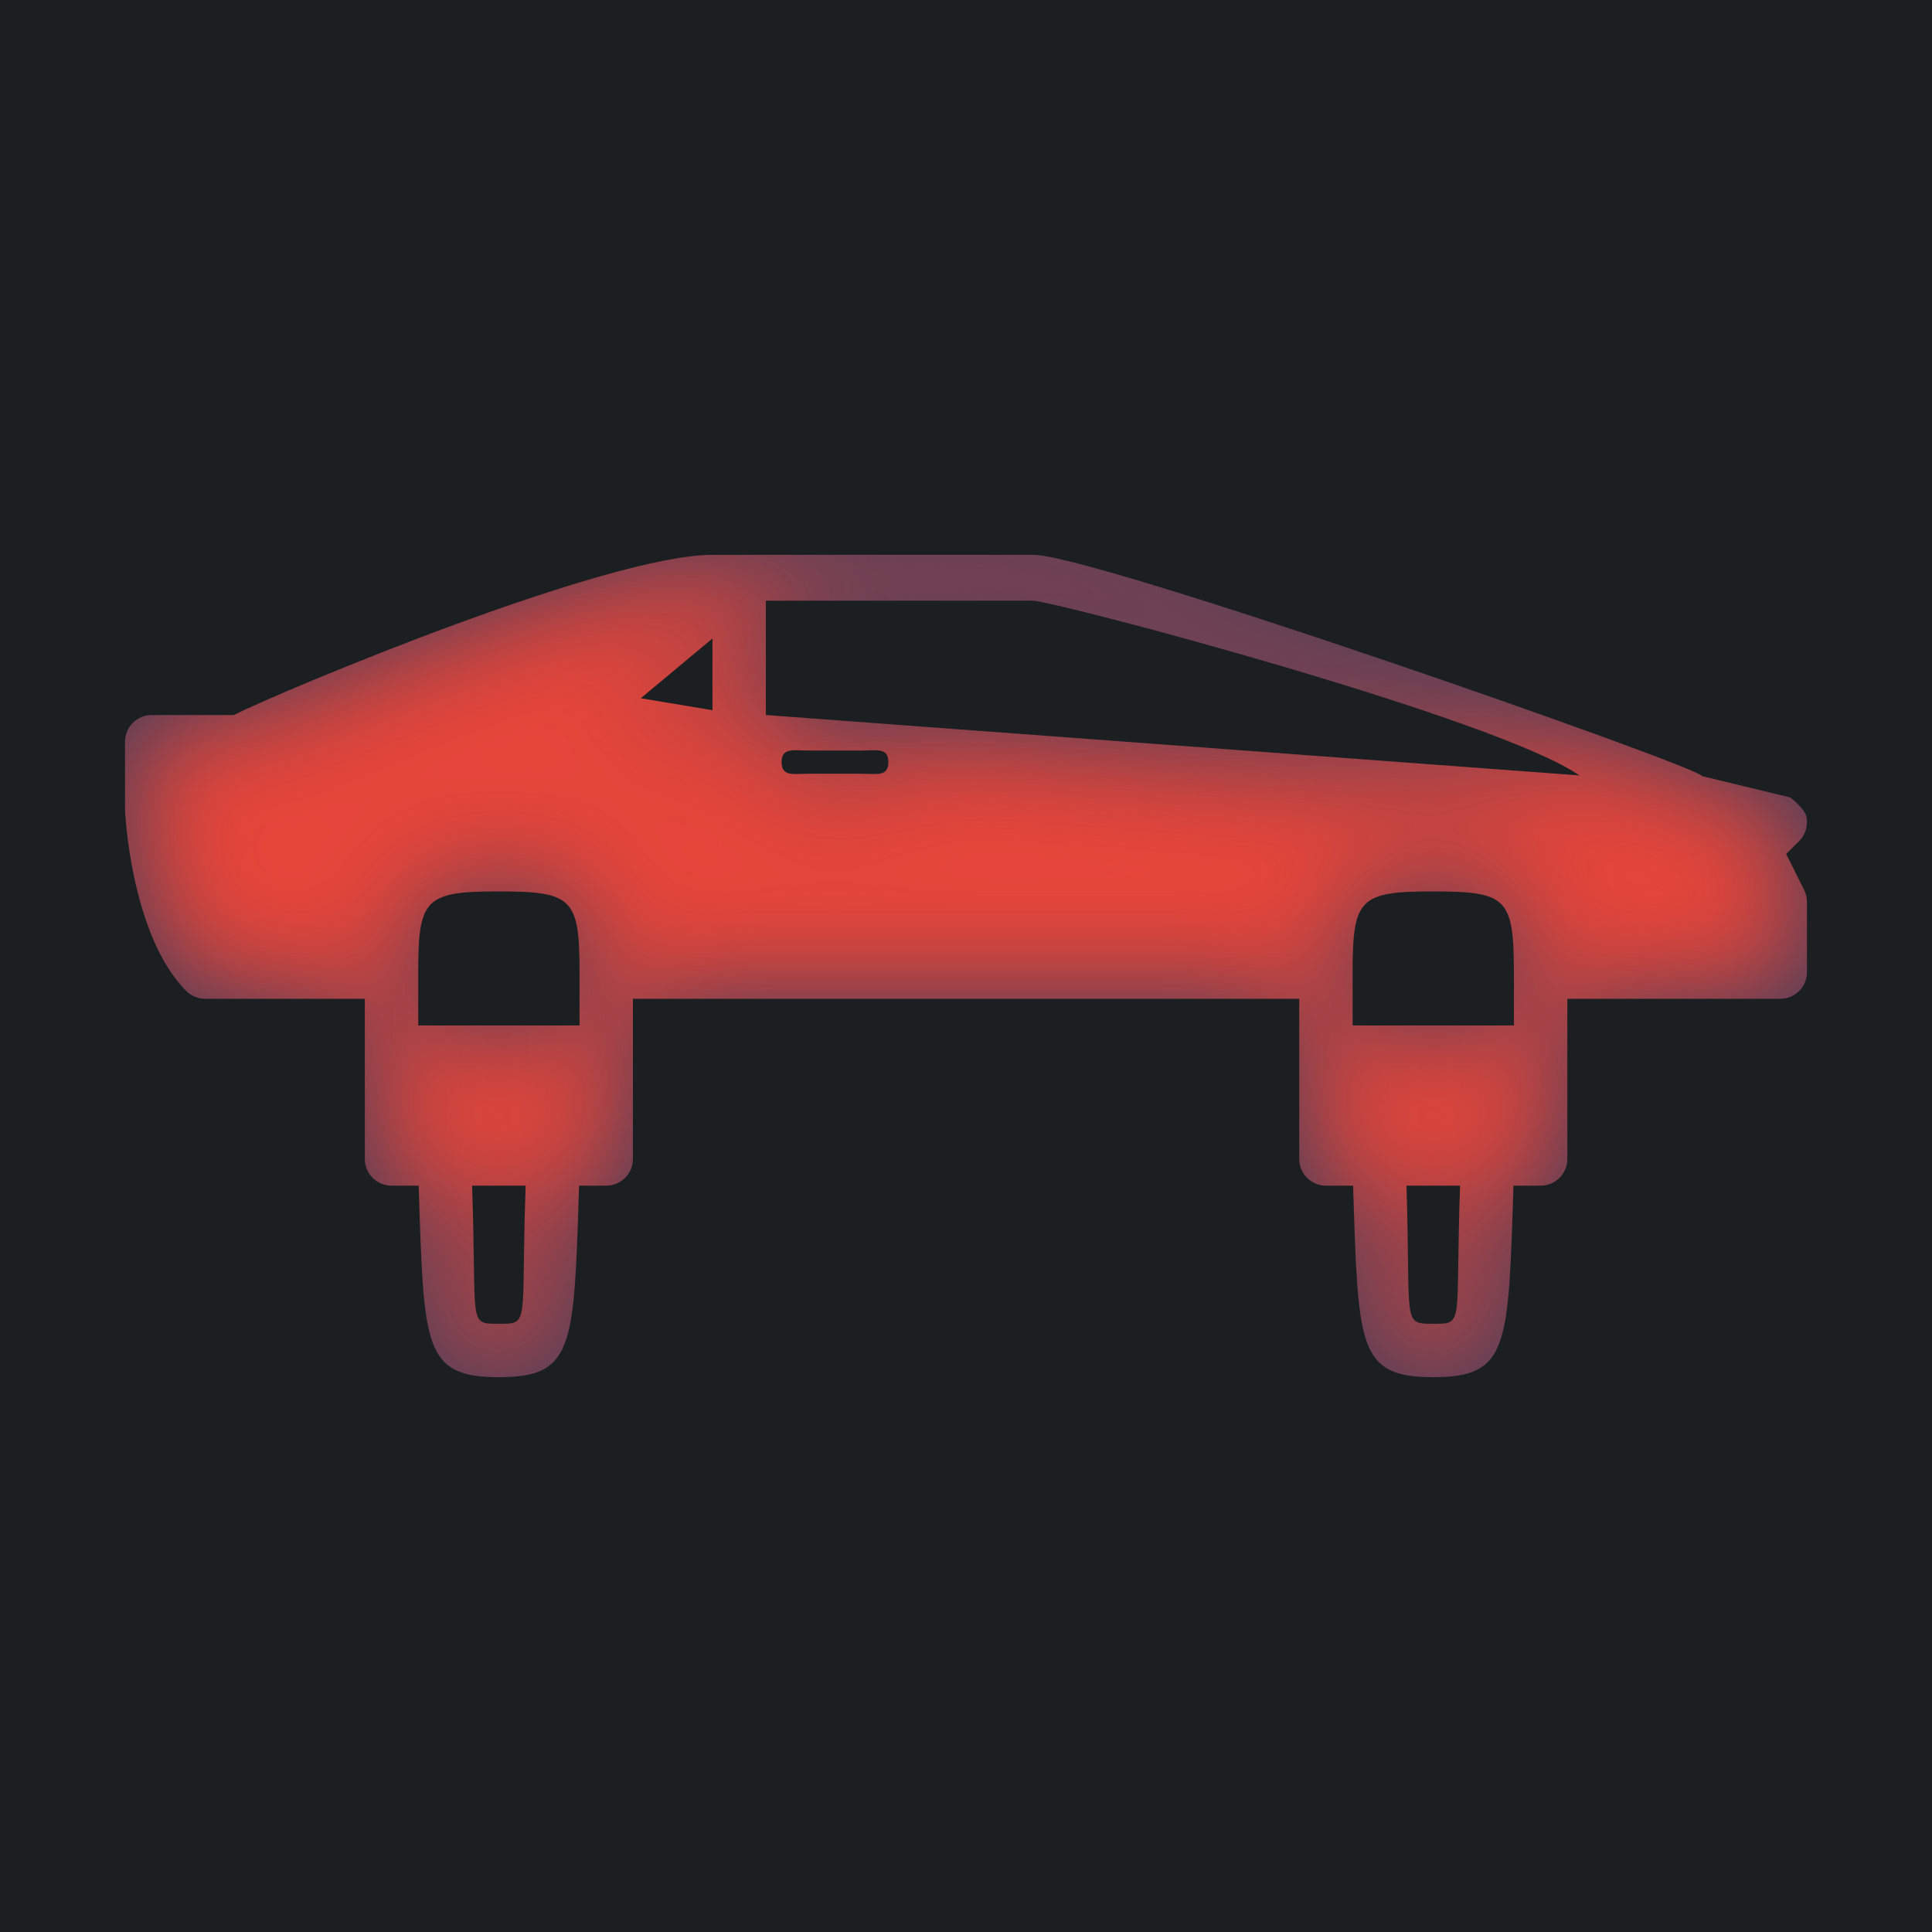
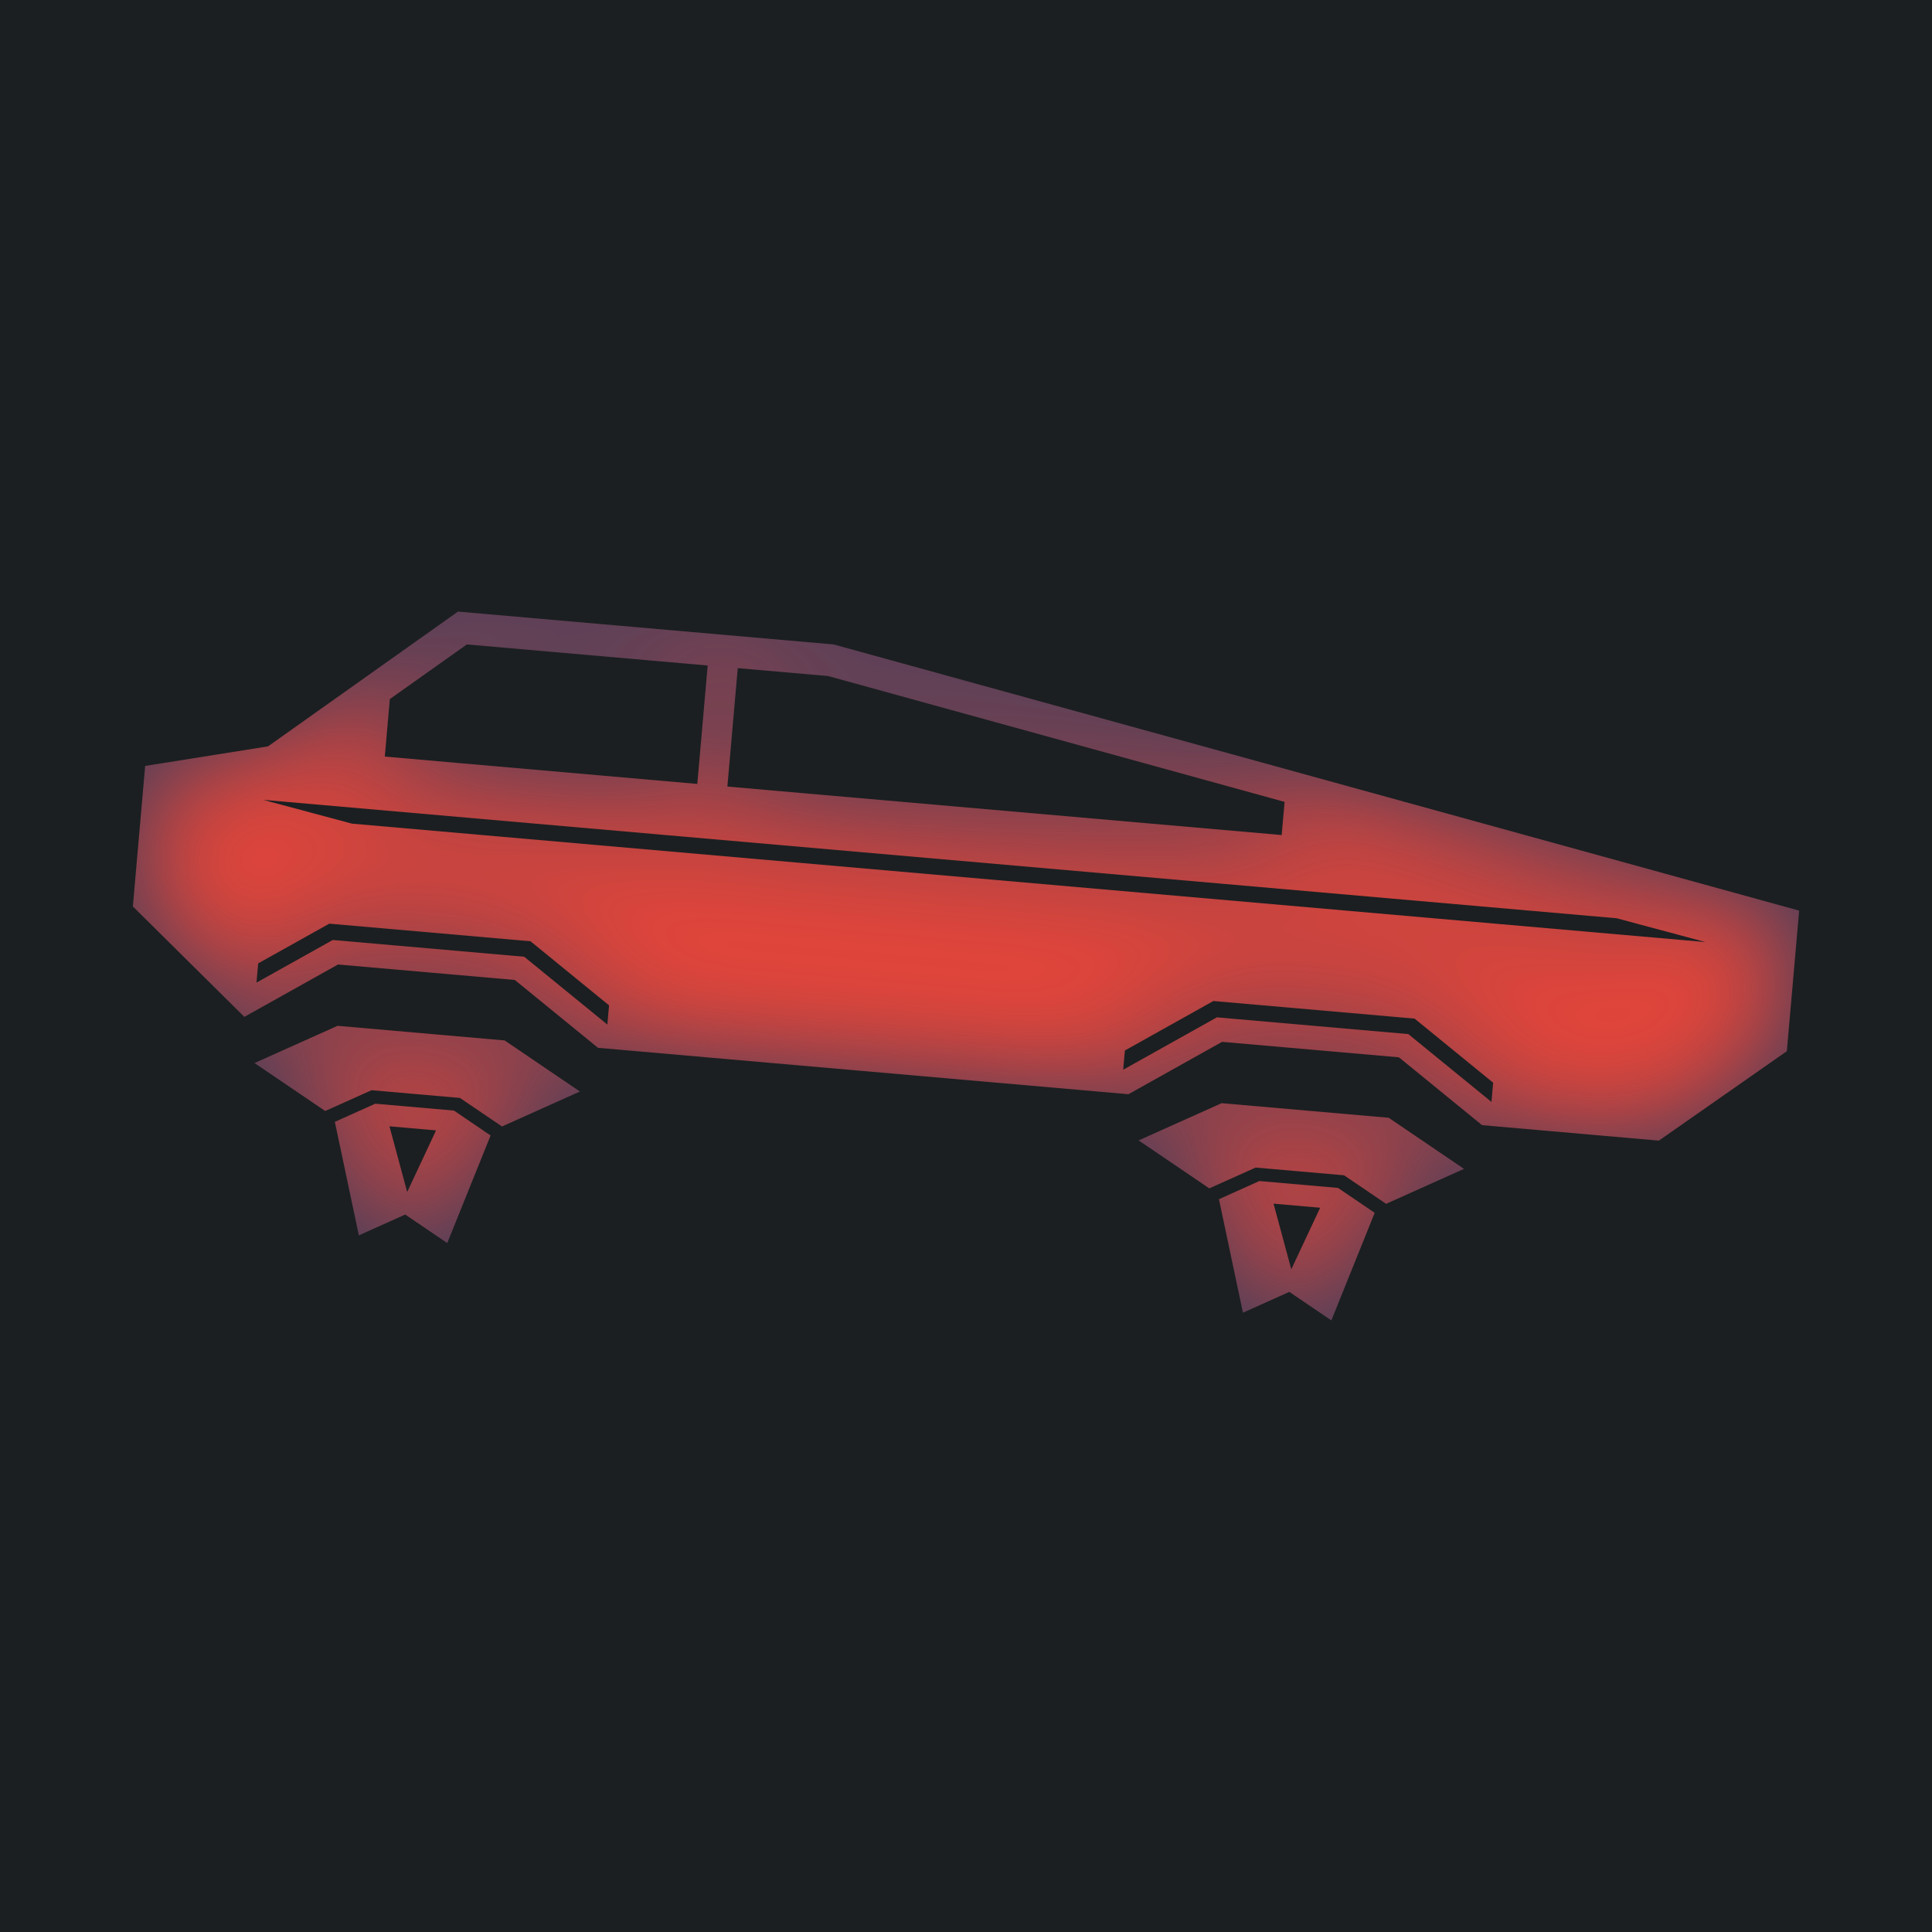
- <svg xmlns="http://www.w3.org/2000/svg" width="512" height="512" viewBox="0 0 512 512" version="1.1" id="svg8" xml:space="preserve">
-   <defs id="defs12">
-     <filter style="color-interpolation-filters:sRGB;" id="filter875" x="-0.313" y="-0.169" width="1.609" height="1.328">
-       <feFlood flood-opacity="1" flood-color="rgb(58,63,94)" result="flood" id="feFlood865" />
-       <feComposite in="flood" in2="SourceGraphic" operator="out" result="composite1" id="feComposite867" />
-       <feGaussianBlur in="composite1" stdDeviation="15" result="blur" id="feGaussianBlur869" />
-       <feOffset dx="0" dy="0" result="offset" id="feOffset871" />
-       <feComposite in="offset" in2="SourceGraphic" operator="atop" result="composite2" id="feComposite873" />
+ <svg xmlns="http://www.w3.org/2000/svg" width="512mm" height="512mm" viewBox="0 0 512 512" version="1.1" id="svg1">
+   <defs id="defs1">
+     <filter style="color-interpolation-filters:sRGB;" id="filter19" x="-0.082" y="-0.192" width="1.163" height="1.383">
+       <feFlood result="flood" in="SourceGraphic" flood-opacity="1" flood-color="rgb(58,63,94)" id="feFlood18" />
+       <feGaussianBlur result="blur" in="SourceGraphic" stdDeviation="15" id="feGaussianBlur18" />
+       <feOffset result="offset" in="blur" dx="0" dy="0" id="feOffset18" />
+       <feComposite result="comp1" operator="out" in="flood" in2="offset" id="feComposite18" />
+       <feComposite result="comp2" operator="atop" in="comp1" in2="SourceGraphic" id="feComposite19" />
    </filter>
-     <filter style="color-interpolation-filters:sRGB;" id="filter1015" x="-0.082" y="-0.044" width="1.164" height="1.088">
-       <feFlood flood-opacity="1" flood-color="rgb(58,63,94)" result="flood" id="feFlood1005" />
-       <feComposite in="flood" in2="SourceGraphic" operator="out" result="composite1" id="feComposite1007" />
-       <feGaussianBlur in="composite1" stdDeviation="8.302" result="blur" id="feGaussianBlur1009" />
-       <feOffset dx="0" dy="0" result="offset" id="feOffset1011" />
-       <feComposite in="offset" in2="SourceGraphic" operator="atop" result="composite2" id="feComposite1013" />
-     </filter>
-     <filter style="color-interpolation-filters:sRGB;" id="filter35638" x="-0.057" y="-0.131" width="1.114" height="1.261">
-       <feFlood flood-opacity="1" flood-color="rgb(58,63,94)" result="flood" id="feFlood35628" />
-       <feComposite in="flood" in2="SourceGraphic" operator="out" result="composite1" id="feComposite35630" />
-       <feGaussianBlur in="composite1" stdDeviation="6" result="blur" id="feGaussianBlur35632" />
-       <feOffset dx="0" dy="0" result="offset" id="feOffset35634" />
-       <feComposite in="offset" in2="SourceGraphic" operator="atop" result="composite2" id="feComposite35636" />
-     </filter>
-     <filter style="color-interpolation-filters:sRGB;" id="filter35813" x="-0.053" y="-0.07" width="1.107" height="1.139">
-       <feFlood flood-opacity="1" flood-color="rgb(58,63,94)" result="flood" id="feFlood35803" />
-       <feComposite in="flood" in2="SourceGraphic" operator="out" result="composite1" id="feComposite35805" />
-       <feGaussianBlur in="composite1" stdDeviation="8" result="blur" id="feGaussianBlur35807" />
-       <feOffset dx="0" dy="0" result="offset" id="feOffset35809" />
-       <feComposite in="offset" in2="SourceGraphic" operator="atop" result="composite2" id="feComposite35811" />
-     </filter>
-     <filter style="color-interpolation-filters:sRGB;" id="filter36051" x="-0.028" y="-0.039" width="1.056" height="1.078">
-       <feFlood flood-opacity="1" flood-color="rgb(58,63,94)" result="flood" id="feFlood36041" />
-       <feComposite in="flood" in2="SourceGraphic" operator="out" result="composite1" id="feComposite36043" />
-       <feGaussianBlur in="composite1" stdDeviation="6" result="blur" id="feGaussianBlur36045" />
-       <feOffset dx="0" dy="0" result="offset" id="feOffset36047" />
-       <feComposite in="offset" in2="SourceGraphic" operator="atop" result="composite2" id="feComposite36049" />
-     </filter>
-     <filter style="color-interpolation-filters:sRGB;" id="filter36715" x="-0.07" y="-0.091" width="1.139" height="1.182">
-       <feFlood flood-opacity="1" flood-color="rgb(58,63,94)" result="flood" id="feFlood36705" />
-       <feComposite in="flood" in2="SourceGraphic" operator="out" result="composite1" id="feComposite36707" />
-       <feGaussianBlur in="composite1" stdDeviation="16.201" result="blur" id="feGaussianBlur36709" />
-       <feOffset dx="0" dy="0" result="offset" id="feOffset36711" />
-       <feComposite in="offset" in2="SourceGraphic" operator="atop" result="composite2" id="feComposite36713" />
-     </filter>
-     <filter style="color-interpolation-filters:sRGB;" id="filter37057" x="-0.08" y="-0.075" width="1.16" height="1.15">
-       <feFlood flood-opacity="1" flood-color="rgb(58,63,94)" result="flood" id="feFlood37047" />
-       <feComposite in="flood" in2="SourceGraphic" operator="out" result="composite1" id="feComposite37049" />
-       <feGaussianBlur in="composite1" stdDeviation="0.5" result="blur" id="feGaussianBlur37051" />
-       <feOffset dx="0" dy="0" result="offset" id="feOffset37053" />
-       <feComposite in="offset" in2="SourceGraphic" operator="atop" result="composite2" id="feComposite37055" />
-     </filter>
-     <filter style="color-interpolation-filters:sRGB;" id="filter3381" x="-0.081" y="-0.165" width="1.162" height="1.33">
-       <feFlood flood-opacity="1" flood-color="rgb(58,63,94)" result="flood" id="feFlood3371" />
-       <feComposite in="flood" in2="SourceGraphic" operator="out" result="composite1" id="feComposite3373" />
-       <feGaussianBlur in="composite1" stdDeviation="15" result="blur" id="feGaussianBlur3375" />
-       <feOffset dx="0" dy="0" result="offset" id="feOffset3377" />
-       <feComposite in="offset" in2="SourceGraphic" operator="atop" result="composite2" id="feComposite3379" />
+     <filter style="color-interpolation-filters:sRGB;" id="filter26" x="-1.5" y="-0.643" width="4" height="2.286">
+       <feFlood result="flood" in="SourceGraphic" flood-opacity="1" flood-color="rgb(58,63,94)" id="feFlood25" />
+       <feGaussianBlur result="blur" in="SourceGraphic" stdDeviation="15" id="feGaussianBlur25" />
+       <feOffset result="offset" in="blur" dx="0" dy="0" id="feOffset25" />
+       <feComposite result="comp1" operator="out" in="flood" in2="offset" id="feComposite25" />
+       <feComposite result="comp2" operator="atop" in="comp1" in2="SourceGraphic" id="feComposite26" />
    </filter>
  </defs>
-   <path d="M0 0h512v512H0z" fill="#b90202" fill-opacity="1" id="path2" style="fill:#1b1f21;fill-opacity:1" />
-   <style type="text/css" id="style35976">
- 	.st0{fill:#000000;}
- </style>
-   <g style="fill:#000000" id="g36899" transform="matrix(0.5614105,0,0,0.5614105,112.2791,112.2792)">
-     <g id="g36887">
-       <g id="g36885">
-         <g id="g36883">
- 			
- 			
- 		</g>
-       </g>
-     </g>
+   <path id="rect1" style="opacity:1;vector-effect:none;fill:#1b1f21;fill-rule:evenodd;stroke-width:0.265;stop-color:#000000;stop-opacity:1" d="M 4.9999999e-7,0 H 512 V 512 H 5e-7 Z" />
+   <g id="g10" style="filter:url(#filter19)">
+     <path id="path20" style="display:inline;opacity:1;vector-effect:none;fill:#e64539;fill-rule:evenodd;stroke-width:0.279;stop-color:#000000;stop-opacity:1" d="m 220.941,170.785 255.852,70.538 -3.259,37.25 -33.911,23.705 -46.859,-4.1 -22.036,-17.979 -23.429,-2.05 -23.429,-2.05 -24.823,13.88 -70.288,-6.149 -17.572,-1.537 -17.572,-1.537 -35.144,-3.075 -22.036,-17.979 -23.429,-2.05 -23.429,-2.05 -24.823,13.88 -29.544,-29.256 3.259,-37.25 32.557,-5.182 50.342,-35.72 z m -1.501,8.371 -23.929,-2.094 -2.746,31.382 146.894,12.852 0.769,-8.787 -36.969,-10.192 -42.009,-11.58 z m -31.899,-2.791 -15.959,-1.396 -47.858,-4.187 -19.84,14.075 -0.575,0.408 -1.333,15.236 82.819,7.246 z m 240.891,66.982 -358.705,-31.383 23.54,6.309 358.705,31.383 z m -53.554,26.595 -53.315,-4.664 c -7.818,4.372 -15.637,8.743 -23.455,13.114 l -0.446,5.094 c 8.274,-4.627 16.549,-9.253 24.823,-13.88 l 50.733,4.439 c 7.345,5.993 14.691,11.986 22.036,17.979 l 0.446,-5.093 c -6.941,-5.663 -13.881,-11.325 -20.822,-16.989 z M 140.583,249.444 87.269,244.779 c -6.283,3.511 -12.566,7.022 -18.849,10.532 l -0.445,5.091 c 6.739,-3.765 13.478,-7.53 20.216,-11.295 l 50.733,4.439 c 7.345,5.993 14.691,11.986 22.036,17.979 l 0.446,-5.094 c -6.94,-5.663 -13.882,-11.325 -20.822,-16.988 z m 227.442,46.779 c 6.65,4.514 13.301,9.027 19.951,13.541 l -20.645,9.263 -11.142,-7.562 -11.715,-1.025 -11.715,-1.025 -12.286,5.513 -18.723,-12.707 c 7.333,-3.29 14.666,-6.581 21.999,-9.871 z M 133.731,275.724 c 6.65,4.514 13.3,9.027 19.95,13.541 l -20.645,9.263 -11.142,-7.562 -11.715,-1.025 -11.714,-1.025 -12.287,5.513 -18.728,-12.71 c 7.335,-3.289 14.67,-6.578 22.004,-9.867 z m 220.864,39.087 c 3.238,2.2 6.477,4.4 9.714,6.6 l -11.486,28.516 -11.143,-7.563 -12.287,5.513 -6.36,-30.078 c 3.571,-1.604 7.143,-3.208 10.714,-4.812 6.949,0.608 13.898,1.216 20.847,1.824 z M 120.299,294.313 c 3.238,2.2 6.477,4.4 9.715,6.6 l -11.486,28.516 -11.143,-7.563 -12.287,5.513 -6.359,-30.077 c 3.571,-1.604 7.143,-3.208 10.714,-4.812 6.948,0.608 13.897,1.216 20.845,1.824 z m 229.557,25.749 -12.354,-1.081 c 1.567,5.803 3.133,11.605 4.7,17.408 2.551,-5.443 5.103,-10.885 7.654,-16.327 z m -234.296,-20.498 -12.351,-1.081 c 1.567,5.803 3.133,11.605 4.7,17.408 2.551,-5.443 5.101,-10.885 7.651,-16.328 z" />
  </g>
-   <path id="path2056" style="fill:#e64539;fill-opacity:1;stroke-width:0.377;filter:url(#filter3381)" d="m 195.924,147.04 c -0.014,-8e-5 -0.027,-0.002 -0.041,-0.002 -0.014,0 -0.027,0.002 -0.041,0.002 h -7.055 c -27.885,0 -112.927,35.538 -126.865,42.451 h -21.713 c -3.912,0 -7.076,3.162 -7.076,7.074 v 18.297 c 0,0 1.497,33.03 16.225,47.758 1.086,1.086 2.437,1.729 3.842,1.963 0.341,0.057 0.691,0.093 1.047,0.1 0.052,8.3e-4 0.103,0.008 0.154,0.008 h 42.281 v 14.146 28.301 c 0,0.488 0.049,0.962 0.143,1.422 2.5e-4,0.001 -2.6e-4,0.003 0,0.004 8.3e-4,0.004 0.003,0.008 0.004,0.012 0.094,0.457 0.231,0.899 0.408,1.318 0.179,0.423 0.398,0.825 0.652,1.201 0.254,0.376 0.543,0.727 0.863,1.047 0.32,0.32 0.671,0.609 1.047,0.863 0.376,0.254 0.778,0.474 1.201,0.652 0.42,0.177 0.862,0.316 1.318,0.41 0.003,6.7e-4 0.007,9e-4 0.01,0.002 h 0.002 c 10e-4,2.6e-4 0.003,-2.5e-4 0.004,0 0.46,0.094 0.934,0.143 1.422,0.143 h 7.197 c 1.374,42.608 1.192,50.752 21.254,50.752 20.062,0 19.88,-8.143 21.254,-50.752 h 7.197 c 0.489,0 0.967,-0.048 1.428,-0.143 0.461,-0.094 0.905,-0.233 1.328,-0.412 0.423,-0.179 0.825,-0.398 1.201,-0.652 0.376,-0.254 0.727,-0.543 1.047,-0.863 0.32,-0.32 0.609,-0.671 0.863,-1.047 0.254,-0.376 0.474,-0.778 0.652,-1.201 0.16,-0.38 0.284,-0.779 0.377,-1.189 0.011,-0.047 0.025,-0.092 0.035,-0.139 v -0.002 c 0.006,-0.03 0.008,-0.061 0.014,-0.092 0.083,-0.433 0.129,-0.877 0.129,-1.334 v -28.301 -14.146 h 176.578 v 14.146 28.301 c 0,0.488 0.051,0.962 0.145,1.422 2.5e-4,10e-4 -2.6e-4,0.003 0,0.004 8e-4,0.004 9e-4,0.008 0.002,0.012 0.092,0.445 0.228,0.875 0.398,1.285 0.009,0.022 0.018,0.043 0.027,0.064 0.176,0.411 0.387,0.803 0.635,1.17 0.254,0.376 0.543,0.727 0.863,1.047 0.32,0.32 0.671,0.609 1.047,0.863 0.376,0.254 0.78,0.474 1.203,0.652 0.423,0.179 0.867,0.318 1.328,0.412 0.461,0.094 0.939,0.143 1.428,0.143 h 7.197 c 1.374,42.608 1.19,50.752 21.252,50.752 20.062,0 19.88,-8.142 21.254,-50.752 h 7.197 c 0.489,0 0.967,-0.048 1.428,-0.143 0.461,-0.094 0.905,-0.233 1.328,-0.412 0.423,-0.179 0.827,-0.398 1.203,-0.652 0.376,-0.254 0.727,-0.543 1.047,-0.863 0.32,-0.32 0.609,-0.671 0.863,-1.047 0.248,-0.367 0.459,-0.758 0.635,-1.17 0.009,-0.022 0.018,-0.043 0.027,-0.064 0.171,-0.41 0.307,-0.84 0.398,-1.285 10e-4,-0.005 8e-4,-0.011 0.002,-0.016 0.094,-0.46 0.145,-0.934 0.145,-1.422 v -28.301 -14.146 h 56.432 l -0.002,0.004 c 3.912,0 7.074,-3.164 7.074,-7.076 v -18.602 c 0,-1.097 -0.254,-2.185 -0.742,-3.162 l -4.775,-9.551 3.402,-3.361 c 1.698,-1.67 2.442,-4.089 1.975,-6.432 -0.46,-2.335 -4.289,-5.172 -4.289,-5.172 l -23.408,-5.67 c -0.133,-2.286 -162.62,-59.179 -177.34,-58.629 -77.78,-0.011 -12.312,-4.5e-4 -77.766,-4.5e-4 z m 7.035,12.15 h 70.73 c 5.532,0 123.064,31.095 144.85,46.299 l -215.58,-16.002 z m -14.15,10.023 v 18.996 l -18.998,-3.166 z m 25.396,29.684 h 14.15 c 3.912,0 7.076,-0.838 7.076,3.074 0,3.912 -3.164,3.076 -7.076,3.076 H 214.205 c -3.912,0 -7.074,0.836 -7.074,-3.076 0,-3.912 3.162,-3.074 7.074,-3.074 z m -81.998,37.342 c 19.506,0 21.377,1.868 21.377,21.373 v 0.002 14.146 h -42.752 v -14.146 -0.002 c 0,-19.505 1.869,-21.373 21.375,-21.373 z m 247.629,0 c 19.455,0 21.289,1.785 21.373,21.221 -0.001,0.053 -0.016,0.101 -0.016,0.154 0,0.067 0.011,0.131 0.019,0.195 v 13.951 h -42.752 v -14.146 -0.002 c 0,-19.506 1.869,-21.373 21.375,-21.373 z m -254.727,77.973 h 14.197 c -1.305,36.974 1.28,36.602 -7.1,36.602 -8.38,0 -5.792,0.372 -7.098,-36.602 z m 247.629,0 h 14.197 c -1.305,36.974 1.28,36.602 -7.1,36.602 -8.38,0 -5.956,-0.018 -7.098,-36.602 z" />
-   <g id="g2762" />
</svg>
